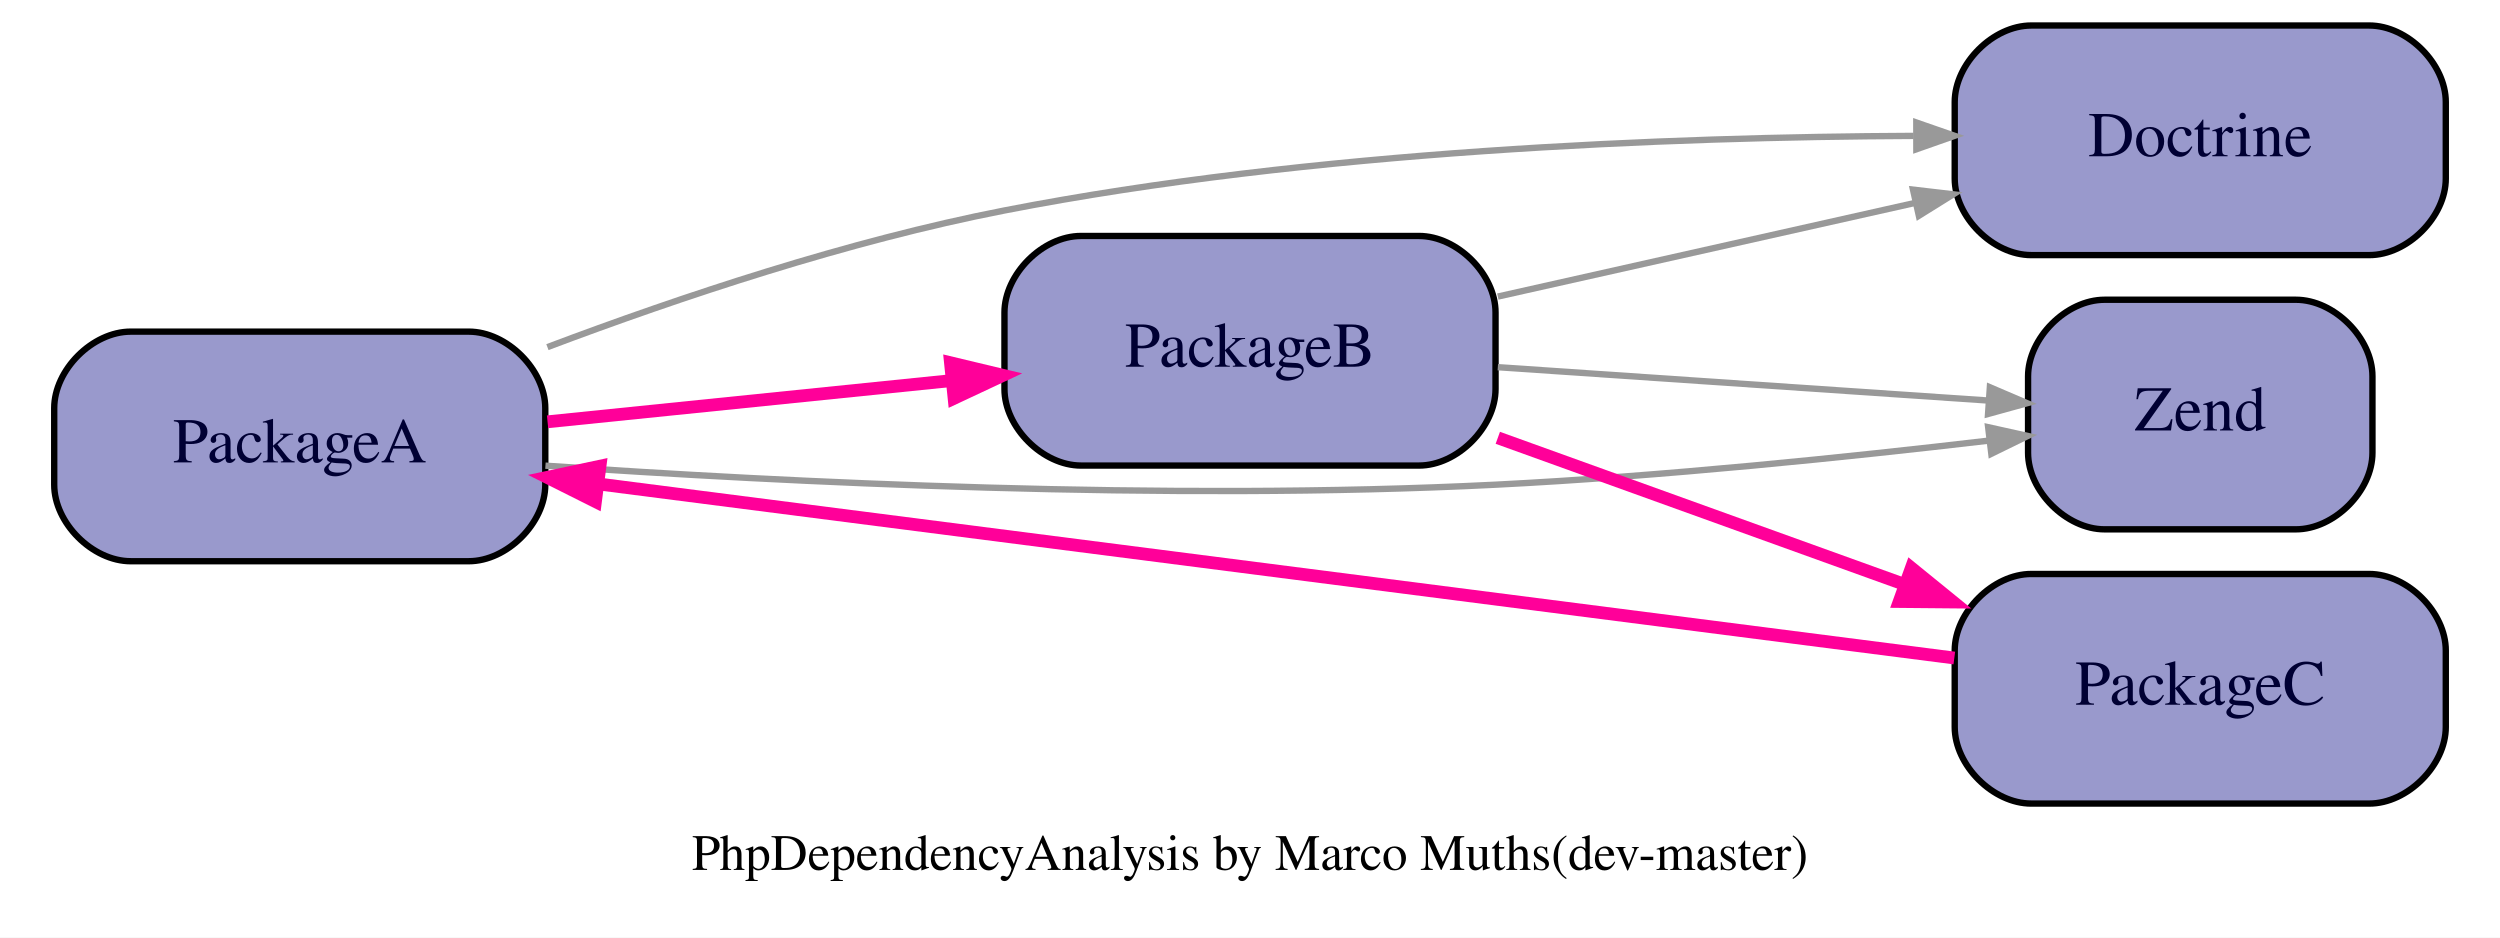
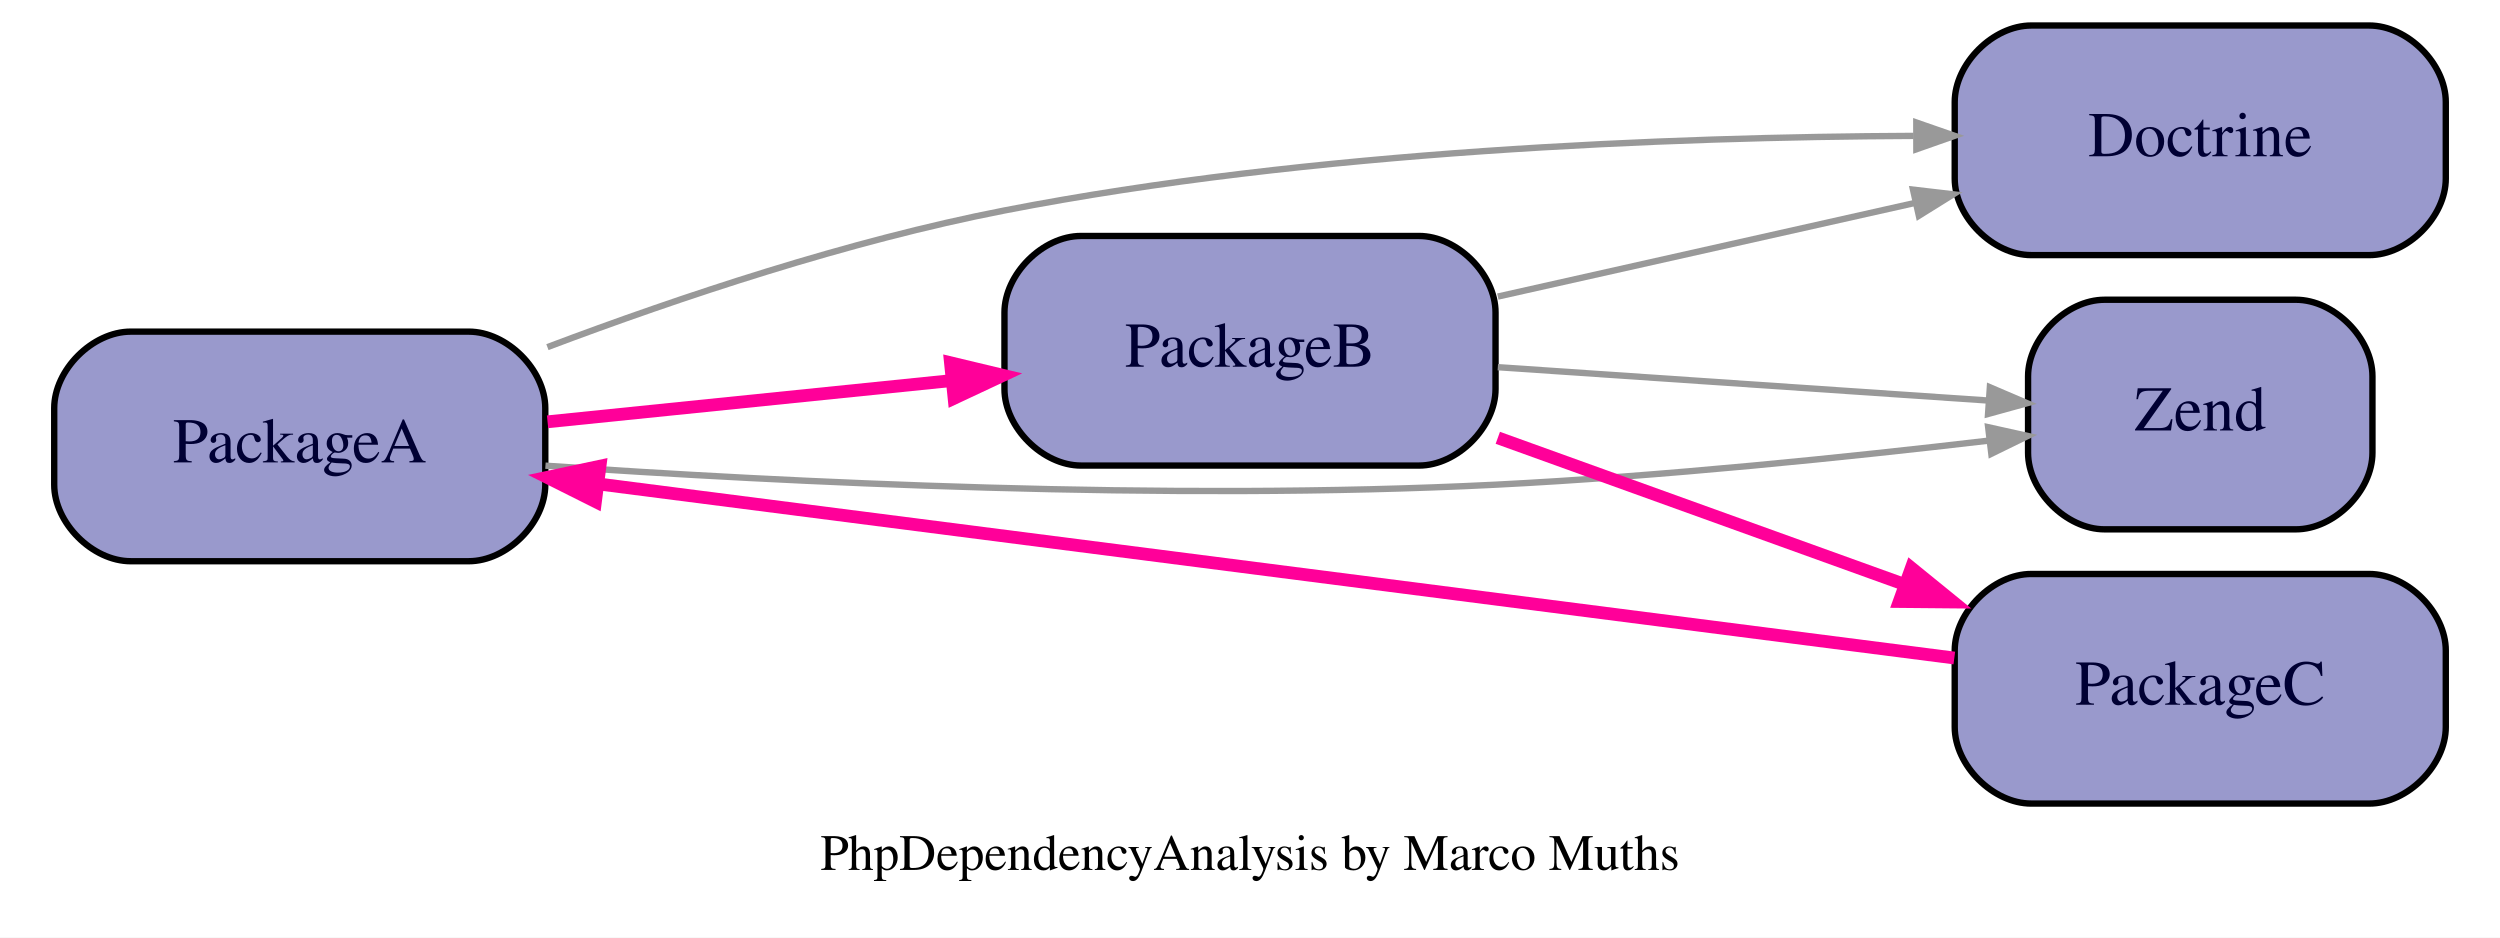
<svg xmlns="http://www.w3.org/2000/svg" width="392pt" height="147pt" viewBox="0.00 0.00 392.00 147.00">
  <g id="graph0" class="graph" transform="scale(1 1) rotate(0) translate(4 143)">
    <polygon fill="white" stroke="none" points="-4,4 -4,-143 388,-143 388,4 -4,4" />
-     <text text-anchor="middle" x="192" y="-6.6" font-family="Times,serif" font-size="8.00">PhpDependencyAnalysis by Marco Muths(dev-master)</text>
+     <text text-anchor="middle" x="192" y="-6.6" font-family="Times,serif" font-size="8.00">PhpDependencyAnalysis by Marco Muths</text>
    <g id="node1" class="node">
      <path fill="#9999cc" stroke="black" d="M69.5,-91C69.5,-91 16.5,-91 16.5,-91 10.5,-91 4.5,-85 4.5,-79 4.5,-79 4.5,-67 4.5,-67 4.5,-61 10.5,-55 16.5,-55 16.5,-55 69.5,-55 69.5,-55 75.5,-55 81.5,-61 81.5,-67 81.5,-67 81.5,-79 81.5,-79 81.5,-85 75.5,-91 69.5,-91" />
      <text text-anchor="middle" x="43" y="-70.5" font-family="Times,serif" font-size="10.00" fill="#000033">PackageA</text>
    </g>
    <g id="node2" class="node">
      <path fill="#9999cc" stroke="black" d="M367.5,-139C367.5,-139 314.5,-139 314.5,-139 308.5,-139 302.5,-133 302.5,-127 302.5,-127 302.5,-115 302.5,-115 302.5,-109 308.5,-103 314.5,-103 314.5,-103 367.5,-103 367.5,-103 373.5,-103 379.5,-109 379.5,-115 379.5,-115 379.5,-127 379.5,-127 379.5,-133 373.5,-139 367.5,-139" />
      <text text-anchor="middle" x="341" y="-118.5" font-family="Times,serif" font-size="10.00" fill="#000033">Doctrine</text>
    </g>
    <g id="edge1" class="edge">
      <path fill="none" stroke="#999999" d="M81.835,-88.572C102.623,-96.413 129.077,-105.243 153.5,-110 201.652,-119.38 258.007,-121.516 296.064,-121.693" />
      <polygon fill="#999999" stroke="#999999" points="296.476,-123.794 302.48,-121.706 296.484,-119.594 296.476,-123.794" />
    </g>
    <g id="node3" class="node">
      <path fill="#9999cc" stroke="black" d="M356,-96C356,-96 326,-96 326,-96 320,-96 314,-90 314,-84 314,-84 314,-72 314,-72 314,-66 320,-60 326,-60 326,-60 356,-60 356,-60 362,-60 368,-66 368,-72 368,-72 368,-84 368,-84 368,-90 362,-96 356,-96" />
      <text text-anchor="middle" x="341" y="-75.5" font-family="Times,serif" font-size="10.00" fill="#000033">Zend</text>
    </g>
    <g id="edge2" class="edge">
      <path fill="none" stroke="#999999" d="M81.524,-69.983C119.197,-67.38 178.894,-64.414 230.5,-67 256.552,-68.305 285.959,-71.347 307.734,-73.901" />
      <polygon fill="#999999" stroke="#999999" points="307.742,-76.017 313.948,-74.642 308.239,-71.847 307.742,-76.017" />
    </g>
    <g id="node4" class="node">
      <path fill="#9999cc" stroke="black" d="M218.5,-106C218.5,-106 165.5,-106 165.5,-106 159.5,-106 153.5,-100 153.5,-94 153.5,-94 153.5,-82 153.5,-82 153.5,-76 159.5,-70 165.5,-70 165.5,-70 218.5,-70 218.5,-70 224.5,-70 230.5,-76 230.5,-82 230.5,-82 230.5,-94 230.5,-94 230.5,-100 224.5,-106 218.5,-106" />
      <text text-anchor="middle" x="192" y="-85.5" font-family="Times,serif" font-size="10.00" fill="#000033">PackageB</text>
    </g>
    <g id="edge3" class="edge">
      <path fill="none" stroke="#ff0099" stroke-width="2" d="M81.856,-76.863C101.146,-78.831 124.758,-81.241 145.08,-83.314" />
      <polygon fill="#ff0099" stroke="#ff0099" stroke-width="2" points="145.029,-86.124 153.272,-84.15 145.598,-80.552 145.029,-86.124" />
    </g>
    <g id="edge4" class="edge">
      <path fill="none" stroke="#999999" d="M230.856,-96.498C250.832,-100.983 275.442,-106.507 296.235,-111.175" />
      <polygon fill="#999999" stroke="#999999" points="295.958,-113.265 302.272,-112.53 296.878,-109.167 295.958,-113.265" />
    </g>
    <g id="edge5" class="edge">
      <path fill="none" stroke="#999999" d="M230.856,-85.425C254.65,-83.806 285.02,-81.74 307.679,-80.199" />
      <polygon fill="#999999" stroke="#999999" points="308.011,-82.281 313.854,-79.779 307.726,-78.091 308.011,-82.281" />
    </g>
    <g id="node5" class="node">
      <path fill="#9999cc" stroke="black" d="M367.5,-53C367.5,-53 314.5,-53 314.5,-53 308.5,-53 302.5,-47 302.5,-41 302.5,-41 302.5,-29 302.5,-29 302.5,-23 308.5,-17 314.5,-17 314.5,-17 367.5,-17 367.5,-17 373.5,-17 379.5,-23 379.5,-29 379.5,-29 379.5,-41 379.5,-41 379.5,-47 373.5,-53 367.5,-53" />
      <text text-anchor="middle" x="341" y="-32.5" font-family="Times,serif" font-size="10.00" fill="#000033">PackageC</text>
    </g>
    <g id="edge6" class="edge">
      <path fill="none" stroke="#ff0099" stroke-width="2" d="M230.856,-74.351C250.318,-67.335 274.178,-58.732 294.621,-51.361" />
      <polygon fill="#ff0099" stroke="#ff0099" stroke-width="2" points="295.696,-53.95 302.272,-48.603 293.797,-48.682 295.696,-53.95" />
    </g>
    <g id="edge7" class="edge">
      <path fill="none" stroke="#ff0099" stroke-width="2" d="M302.436,-39.822C248.231,-46.781 148.189,-59.624 89.75,-67.127" />
      <polygon fill="#ff0099" stroke="#ff0099" stroke-width="2" points="89.368,-64.353 81.789,-68.149 90.081,-69.907 89.368,-64.353" />
    </g>
  </g>
</svg>
